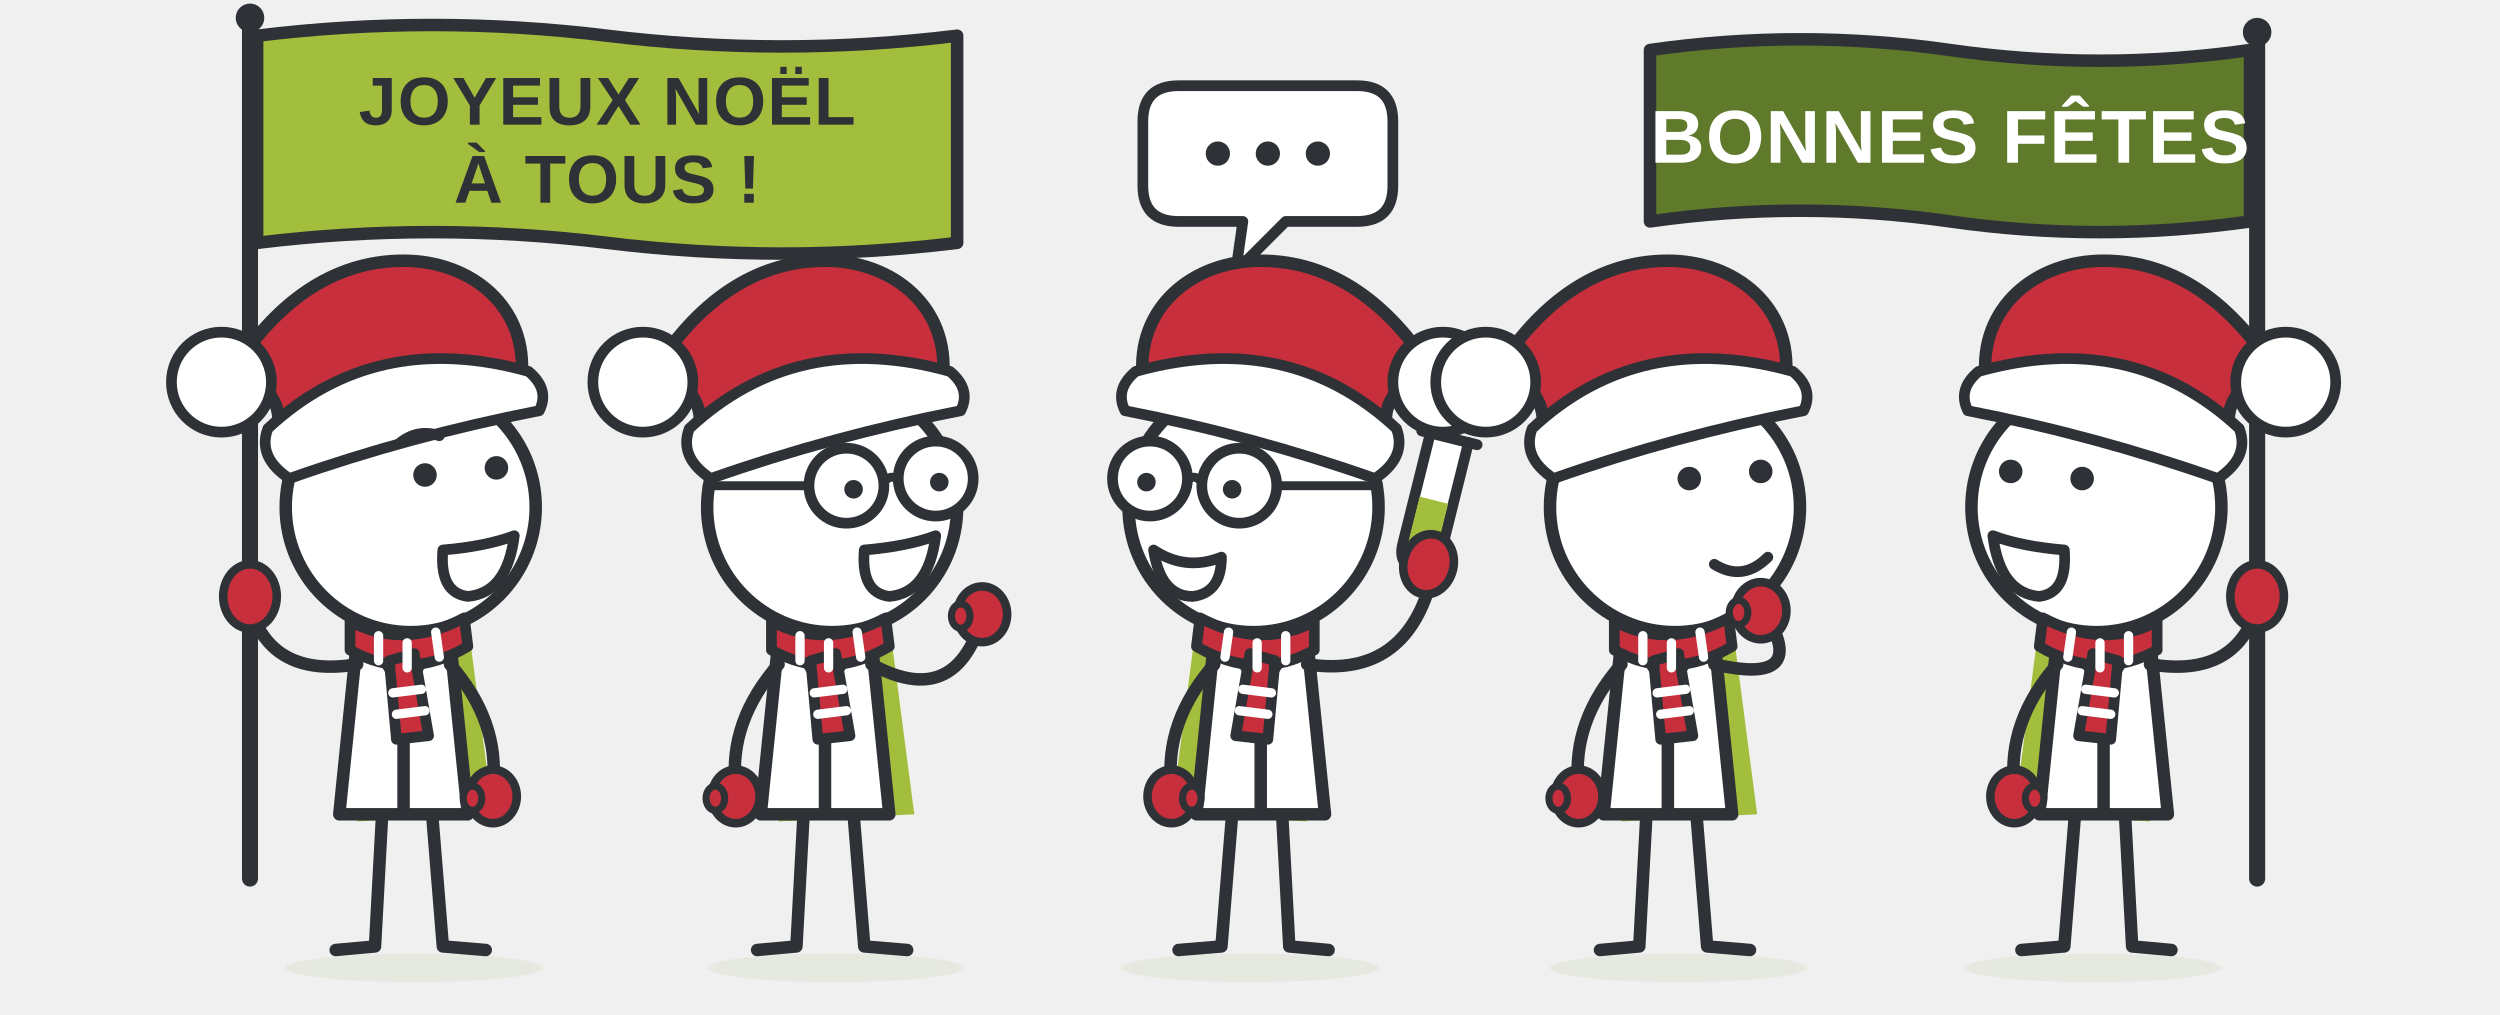
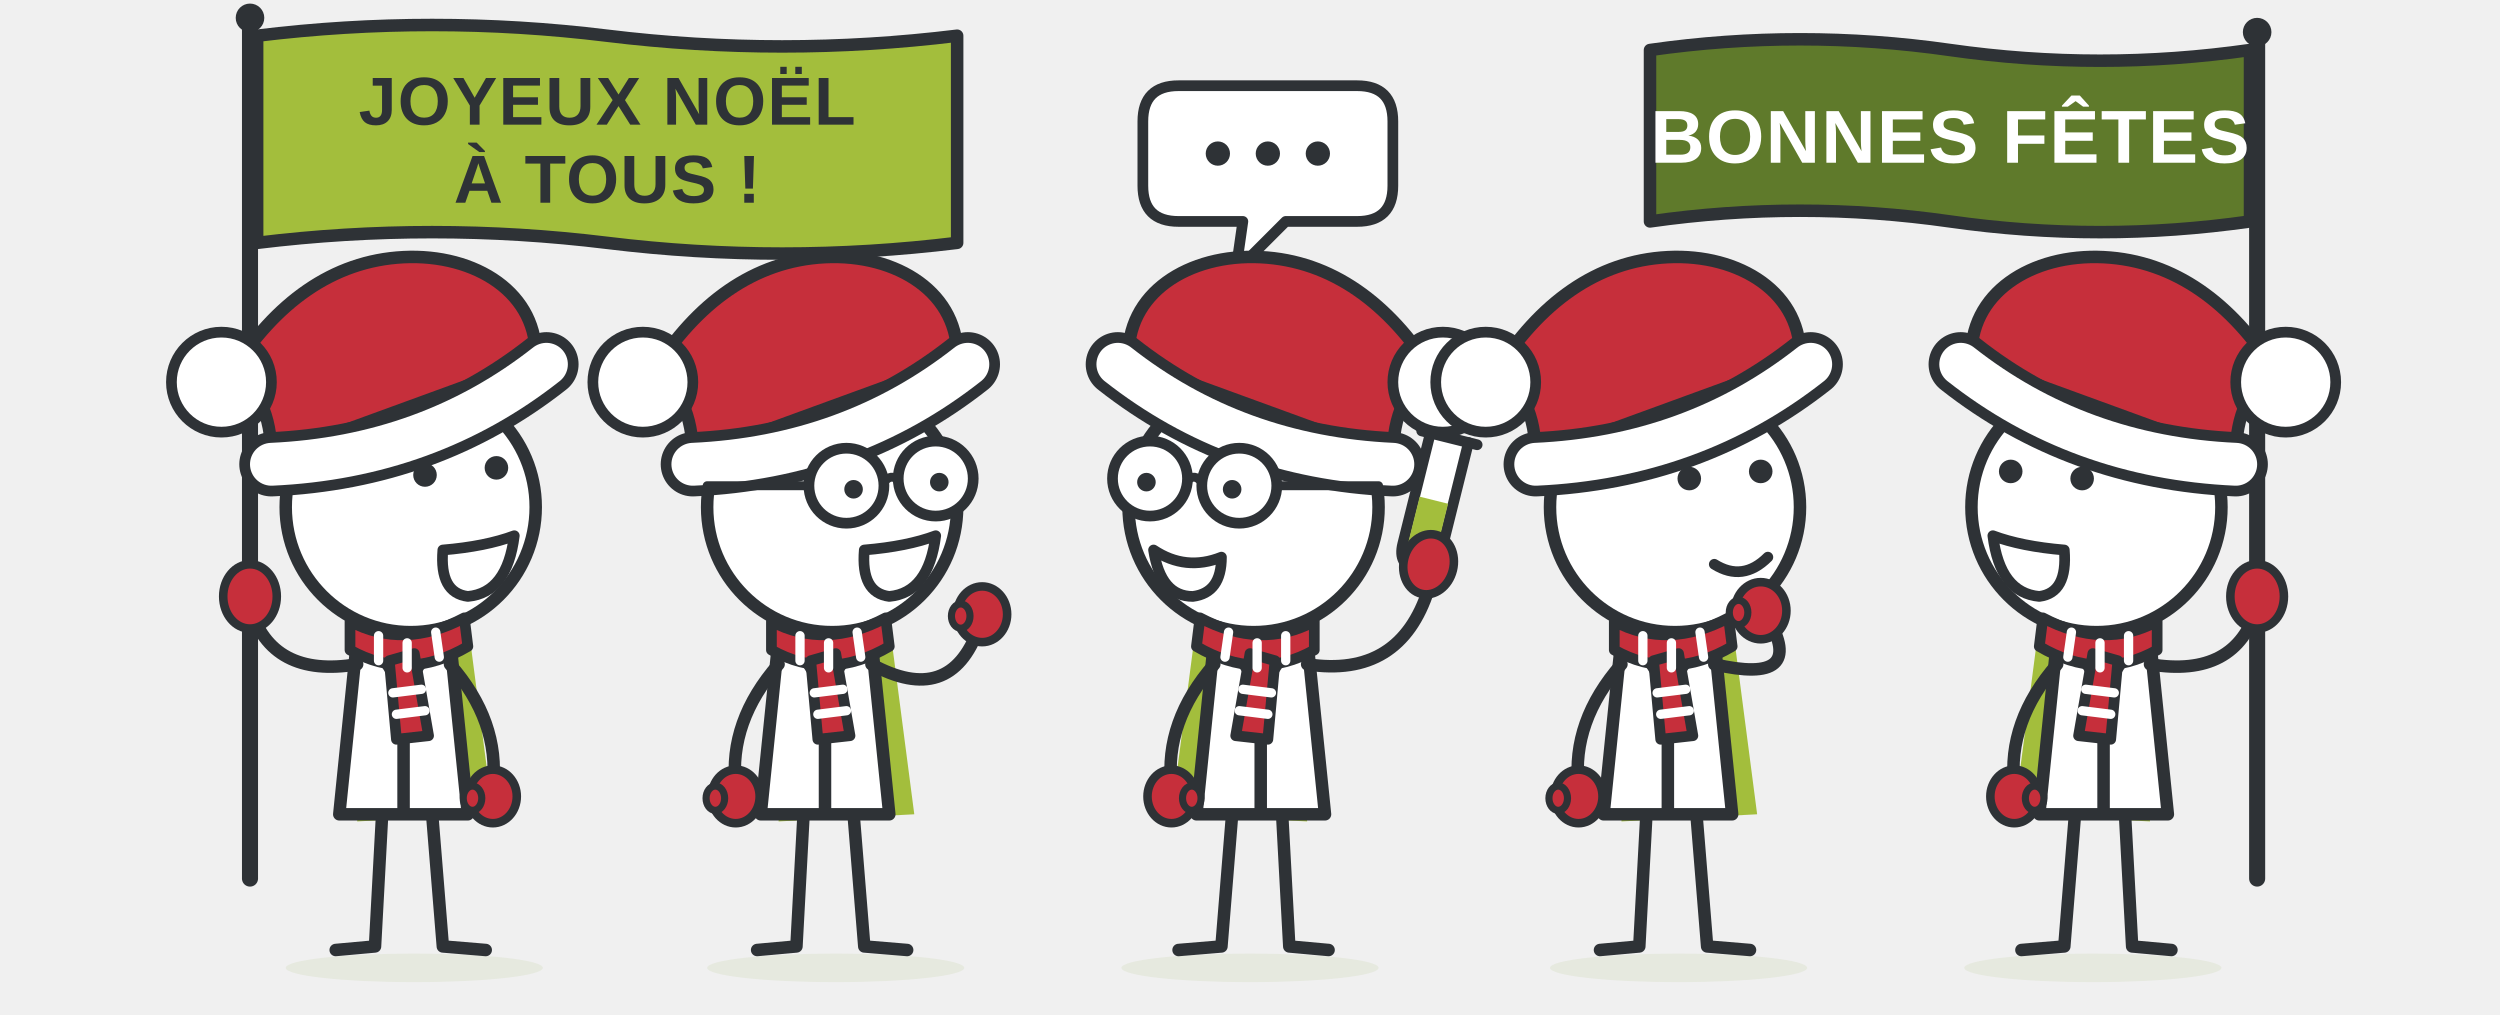
<svg xmlns="http://www.w3.org/2000/svg" aria-hidden="true" focusable="false" viewBox="-20 0 700 284" fill="none" stroke="#2E3236" stroke-width="3.5" stroke-linecap="round" stroke-linejoin="round">
  <g class="bulle">
    <path d="M300 34 Q300 24 310 24 L360 24 Q370 24 370 34 L370 52 Q370 62 360 62 L340 62 L326 76 L328 62 L310 62 Q300 62 300 52 Z" fill="#FFFFFF" stroke-width="3" />
    <circle cx="321" cy="43" r="3.4" fill="#2E3236" stroke="none" />
    <circle cx="335" cy="43" r="3.4" fill="#2E3236" stroke="none" />
    <circle cx="349" cy="43" r="3.4" fill="#2E3236" stroke="none" />
  </g>
  <g class="perso">
    <path d="M50 8 L50 246" stroke-width="4.5" />
    <circle cx="50" cy="5" r="4" fill="#2E3236" stroke="none" />
    <g class="drapeau drapeau-left">
      <path d="M52 10 Q101.0 4 150.0 10 T248 10 L248 68 Q199.0 74 150.0 68 T52 68 Z" fill="#A3BE3C" />
      <text x="150" y="34.915" text-anchor="middle" font-family="Figtree, Arial, sans-serif" font-weight="800" font-size="19" letter-spacing="0.4" fill="#2E3236" stroke="none">JOYEUX NOËL</text>
      <text x="150" y="56.765" text-anchor="middle" font-family="Figtree, Arial, sans-serif" font-weight="800" font-size="19" letter-spacing="0.4" fill="#2E3236" stroke="none">À TOUS !</text>
    </g>
    <g transform="translate(0 70)">
      <ellipse cx="96" cy="201" rx="36" ry="4" fill="#E6E9DF" stroke="none" />
      <path d="M84 114 L112 112 L118 158 L80 160 Z" fill="#A3BE3C" stroke="none" />
      <path d="M87 158 L85 195 L74 196" />
      <path d="M101 158 L104 195 L116 196" />
      <path d="M80 109 L75 158 L111 158 L106 109" fill="#FFFFFF" />
      <path d="M84 109 L93 123 L102 109" />
      <path d="M93 123 L93 157" />
      <path d="M80 116 Q56 120 50 100" />
      <path d="M106 116 Q120 132 118 150" />
      <ellipse cx="118" cy="153" rx="6.7" ry="7.5" fill="#C62F3B" stroke="#2E3236" stroke-width="2.4" />
      <ellipse cx="112.3" cy="153.5" rx="2.6" ry="3.4" fill="#C62F3B" stroke="#2E3236" stroke-width="2" />
      <circle cx="95" cy="72" r="35" fill="#FFFFFF" />
      <path d="M78 104 Q93 112 110 103 L111 111 Q94 121 78 112 Z" fill="#C62F3B" stroke-width="3" />
      <path d="M96 113 L100 136 L91 137 L89 115 Z" fill="#C62F3B" stroke-width="3" />
      <path d="M86 108 L86 115 M94 110 L94 117 M102 107 L103 114 M90 124 L98 123 M91 130 L99 129" stroke="#FFFFFF" stroke-width="2.6" />
-       <path d="M126 36 C128 16 112 3 93 3 C73 3 57 15 45 34 C53 36 58 41 58 48 Z" fill="#C62F3B" />
-       <path d="M55 50 Q85 22 128 34 Q134 39 131 45 Q95 52 61 64 Q52 58 55 50 Z" fill="#FFFFFF" stroke-width="3" />
+       <path d="M130 31 C131 12 113 1 93 2 C73 3 57 15 45 34 C52 38 56 46 56 58 Z" fill="#C62F3B" />
+       <path d="M56 60 Q100 58 133 32" stroke="#2E3236" stroke-width="18" stroke-linecap="round" fill="none" />
+       <path d="M56 60 Q100 58 133 32" stroke="#FFFFFF" stroke-width="12" stroke-linecap="round" fill="none" />
      <circle cx="42" cy="37" r="14" fill="#FFFFFF" stroke-width="3" />
-       <path d="M92 54 Q97 50 103 52" stroke-width="3" />
      <circle cx="99" cy="63" r="3.3" fill="#2E3236" stroke="none" />
      <circle cx="119" cy="61" r="3.3" fill="#2E3236" stroke="none" />
      <path d="M104 84 Q116 83 124 80 Q122 96 111 97 Q103 96 104 84 Z" fill="#FFFFFF" stroke-width="3" />
    </g>
    <ellipse cx="50" cy="167" rx="7.5" ry="9" fill="#C62F3B" stroke="#2E3236" stroke-width="2.4" />
  </g>
  <g class="perso">
    <g transform="translate(118 70)">
      <ellipse cx="96" cy="201" rx="36" ry="4" fill="#E6E9DF" stroke="none" />
      <path d="M84 114 L112 112 L118 158 L80 160 Z" fill="#A3BE3C" stroke="none" />
      <path d="M87 158 L85 195 L74 196" />
      <path d="M101 158 L104 195 L116 196" />
      <path d="M80 109 L75 158 L111 158 L106 109" fill="#FFFFFF" />
      <path d="M84 109 L93 123 L102 109" />
      <path d="M93 123 L93 157" />
      <path d="M80 116 Q66 132 68 150" />
      <ellipse cx="68" cy="153" rx="6.7" ry="7.5" fill="#C62F3B" stroke="#2E3236" stroke-width="2.4" />
      <ellipse cx="62.3" cy="153.5" rx="2.6" ry="3.4" fill="#C62F3B" stroke="#2E3236" stroke-width="2" />
      <path d="M106 116 Q128 128 136 106" />
      <ellipse cx="137" cy="102" rx="7" ry="7.8" fill="#C62F3B" stroke="#2E3236" stroke-width="2.4" />
      <ellipse cx="131" cy="102.5" rx="2.6" ry="3.4" fill="#C62F3B" stroke="#2E3236" stroke-width="2" />
      <circle cx="95" cy="72" r="35" fill="#FFFFFF" />
      <path d="M78 104 Q93 112 110 103 L111 111 Q94 121 78 112 Z" fill="#C62F3B" stroke-width="3" />
      <path d="M96 113 L100 136 L91 137 L89 115 Z" fill="#C62F3B" stroke-width="3" />
      <path d="M86 108 L86 115 M94 110 L94 117 M102 107 L103 114 M90 124 L98 123 M91 130 L99 129" stroke="#FFFFFF" stroke-width="2.6" />
-       <path d="M126 36 C128 16 112 3 93 3 C73 3 57 15 45 34 C53 36 58 41 58 48 Z" fill="#C62F3B" />
-       <path d="M55 50 Q85 22 128 34 Q134 39 131 45 Q95 52 61 64 Q52 58 55 50 Z" fill="#FFFFFF" stroke-width="3" />
+       <path d="M130 31 C131 12 113 1 93 2 C73 3 57 15 45 34 C52 38 56 46 56 58 Z" fill="#C62F3B" />
+       <path d="M56 60 Q100 58 133 32" stroke="#2E3236" stroke-width="18" stroke-linecap="round" fill="none" />
+       <path d="M56 60 Q100 58 133 32" stroke="#FFFFFF" stroke-width="12" stroke-linecap="round" fill="none" />
      <circle cx="42" cy="37" r="14" fill="#FFFFFF" stroke-width="3" />
      <path d="M60 66 L88 66" stroke-width="2.5" />
      <circle cx="99" cy="66" r="10.5" fill="#FFFFFF" stroke-width="3" />
      <circle cx="124" cy="64" r="10.5" fill="#FFFFFF" stroke-width="3" />
      <path d="M109.5 65 Q111.5 62.5 113.5 64.5" stroke-width="2.5" />
      <circle cx="101" cy="67" r="2.6" fill="#2E3236" stroke="none" />
      <circle cx="125" cy="65" r="2.6" fill="#2E3236" stroke="none" />
      <path d="M104 84 Q116 83 124 80 Q122 96 111 97 Q103 96 104 84 Z" fill="#FFFFFF" stroke-width="3" />
    </g>
  </g>
  <g class="perso">
    <g transform="translate(236 70) translate(190 0) scale(-1 1)">
      <ellipse cx="96" cy="201" rx="36" ry="4" fill="#E6E9DF" stroke="none" />
      <path d="M84 114 L112 112 L118 158 L80 160 Z" fill="#A3BE3C" stroke="none" />
      <path d="M87 158 L85 195 L74 196" />
      <path d="M101 158 L104 195 L116 196" />
      <path d="M80 109 L75 158 L111 158 L106 109" fill="#FFFFFF" />
      <path d="M84 109 L93 123 L102 109" />
      <path d="M93 123 L93 157" />
      <path d="M80 116 Q54 120 46 95" />
      <g transform="translate(-9 0) rotate(-14 54 72)">
        <path d="M48.5 52 L48.5 84 Q48.5 90 54 90 Q59.5 90 59.5 84 L59.5 52" fill="#FFFFFF" stroke-width="3" />
        <path d="M49.9 70 L58.1 70 L58.1 84 Q58.1 88.6 54 88.6 Q49.9 88.6 49.9 84 Z" fill="#A3BE3C" stroke="none" />
        <path d="M46 52 L62 52" stroke-width="3" />
      </g>
      <ellipse cx="46" cy="88" rx="7" ry="8.5" fill="#C62F3B" stroke="#2E3236" stroke-width="2.4" transform="rotate(-14 46 88)" />
      <path d="M106 116 Q120 132 118 150" />
      <ellipse cx="118" cy="153" rx="6.7" ry="7.5" fill="#C62F3B" stroke="#2E3236" stroke-width="2.4" />
      <ellipse cx="112.3" cy="153.5" rx="2.6" ry="3.4" fill="#C62F3B" stroke="#2E3236" stroke-width="2" />
      <circle cx="70" cy="42" r="11" fill="#FFFFFF" />
      <circle cx="95" cy="72" r="35" fill="#FFFFFF" />
      <path d="M78 104 Q93 112 110 103 L111 111 Q94 121 78 112 Z" fill="#C62F3B" stroke-width="3" />
      <path d="M96 113 L100 136 L91 137 L89 115 Z" fill="#C62F3B" stroke-width="3" />
      <path d="M86 108 L86 115 M94 110 L94 117 M102 107 L103 114 M90 124 L98 123 M91 130 L99 129" stroke="#FFFFFF" stroke-width="2.6" />
-       <path d="M126 36 C128 16 112 3 93 3 C73 3 57 15 45 34 C53 36 58 41 58 48 Z" fill="#C62F3B" />
-       <path d="M55 50 Q85 22 128 34 Q134 39 131 45 Q95 52 61 64 Q52 58 55 50 Z" fill="#FFFFFF" stroke-width="3" />
+       <path d="M130 31 C131 12 113 1 93 2 C73 3 57 15 45 34 C52 38 56 46 56 58 Z" fill="#C62F3B" />
+       <path d="M56 60 Q100 58 133 32" stroke="#2E3236" stroke-width="18" stroke-linecap="round" fill="none" />
+       <path d="M56 60 Q100 58 133 32" stroke="#FFFFFF" stroke-width="12" stroke-linecap="round" fill="none" />
      <circle cx="42" cy="37" r="14" fill="#FFFFFF" stroke-width="3" />
      <path d="M60 66 L88 66" stroke-width="2.5" />
      <circle cx="99" cy="66" r="10.5" fill="#FFFFFF" stroke-width="3" />
      <circle cx="124" cy="64" r="10.5" fill="#FFFFFF" stroke-width="3" />
      <path d="M109.5 65 Q111.5 62.5 113.5 64.5" stroke-width="2.5" />
      <circle cx="101" cy="67" r="2.6" fill="#2E3236" stroke="none" />
      <circle cx="125" cy="65" r="2.6" fill="#2E3236" stroke="none" />
      <path d="M104 86 Q114 90 123 84 Q121 97 112 97 Q104 96 104 86 Z" fill="#FFFFFF" stroke-width="3" />
    </g>
  </g>
  <g class="perso">
    <g transform="translate(354 70)">
      <ellipse cx="96" cy="201" rx="36" ry="4" fill="#E6E9DF" stroke="none" />
      <path d="M84 114 L112 112 L118 158 L80 160 Z" fill="#A3BE3C" stroke="none" />
      <path d="M87 158 L85 195 L74 196" />
      <path d="M101 158 L104 195 L116 196" />
      <path d="M80 109 L75 158 L111 158 L106 109" fill="#FFFFFF" />
      <path d="M84 109 L93 123 L102 109" />
      <path d="M93 123 L93 157" />
      <path d="M80 116 Q66 132 68 150" />
      <ellipse cx="68" cy="153" rx="6.7" ry="7.5" fill="#C62F3B" stroke="#2E3236" stroke-width="2.4" />
      <ellipse cx="62.3" cy="153.5" rx="2.6" ry="3.4" fill="#C62F3B" stroke="#2E3236" stroke-width="2" />
      <circle cx="95" cy="72" r="35" fill="#FFFFFF" />
      <path d="M78 104 Q93 112 110 103 L111 111 Q94 121 78 112 Z" fill="#C62F3B" stroke-width="3" />
      <path d="M96 113 L100 136 L91 137 L89 115 Z" fill="#C62F3B" stroke-width="3" />
      <path d="M86 108 L86 115 M94 110 L94 117 M102 107 L103 114 M90 124 L98 123 M91 130 L99 129" stroke="#FFFFFF" stroke-width="2.6" />
-       <path d="M126 36 C128 16 112 3 93 3 C73 3 57 15 45 34 C53 36 58 41 58 48 Z" fill="#C62F3B" />
-       <path d="M55 50 Q85 22 128 34 Q134 39 131 45 Q95 52 61 64 Q52 58 55 50 Z" fill="#FFFFFF" stroke-width="3" />
+       <path d="M130 31 C131 12 113 1 93 2 C73 3 57 15 45 34 C52 38 56 46 56 58 Z" fill="#C62F3B" />
+       <path d="M56 60 Q100 58 133 32" stroke="#2E3236" stroke-width="18" stroke-linecap="round" fill="none" />
+       <path d="M56 60 Q100 58 133 32" stroke="#FFFFFF" stroke-width="12" stroke-linecap="round" fill="none" />
      <circle cx="42" cy="37" r="14" fill="#FFFFFF" stroke-width="3" />
      <circle cx="99" cy="64" r="3.3" fill="#2E3236" stroke="none" />
      <circle cx="119" cy="62" r="3.3" fill="#2E3236" stroke="none" />
      <path d="M106 88 Q114 93 121 86" stroke-width="3" />
      <path d="M106 116 Q132 122 121 103" />
      <ellipse cx="119" cy="101" rx="7.2" ry="8" fill="#C62F3B" stroke="#2E3236" stroke-width="2.4" />
      <ellipse cx="112.8" cy="101.5" rx="2.6" ry="3.4" fill="#C62F3B" stroke="#2E3236" stroke-width="2" />
    </g>
  </g>
  <g class="perso">
    <path d="M612 12 L612 246" stroke-width="4.5" />
    <circle cx="612" cy="9" r="4" fill="#2E3236" stroke="none" />
    <g class="drapeau drapeau-right">
      <path d="M442 14 Q484.0 8 526.0 14 T610 14 L610 62 Q568.0 68 526.0 62 T442 62 Z" fill="#5F7A2B" />
      <text x="526" y="45.56" text-anchor="middle" font-family="Figtree, Arial, sans-serif" font-weight="800" font-size="21" letter-spacing="0.4" fill="#FFFFFF" stroke="none">BONNES FÊTES</text>
    </g>
    <g transform="translate(472 70) translate(190 0) scale(-1 1)">
      <ellipse cx="96" cy="201" rx="36" ry="4" fill="#E6E9DF" stroke="none" />
      <path d="M84 114 L112 112 L118 158 L80 160 Z" fill="#A3BE3C" stroke="none" />
      <path d="M87 158 L85 195 L74 196" />
      <path d="M101 158 L104 195 L116 196" />
      <path d="M80 109 L75 158 L111 158 L106 109" fill="#FFFFFF" />
      <path d="M84 109 L93 123 L102 109" />
      <path d="M93 123 L93 157" />
      <path d="M80 116 Q56 120 50 100" />
      <path d="M106 116 Q120 132 118 150" />
      <ellipse cx="118" cy="153" rx="6.7" ry="7.5" fill="#C62F3B" stroke="#2E3236" stroke-width="2.4" />
      <ellipse cx="112.3" cy="153.5" rx="2.6" ry="3.4" fill="#C62F3B" stroke="#2E3236" stroke-width="2" />
      <circle cx="95" cy="72" r="35" fill="#FFFFFF" />
      <path d="M78 104 Q93 112 110 103 L111 111 Q94 121 78 112 Z" fill="#C62F3B" stroke-width="3" />
      <path d="M96 113 L100 136 L91 137 L89 115 Z" fill="#C62F3B" stroke-width="3" />
      <path d="M86 108 L86 115 M94 110 L94 117 M102 107 L103 114 M90 124 L98 123 M91 130 L99 129" stroke="#FFFFFF" stroke-width="2.6" />
-       <path d="M126 36 C128 16 112 3 93 3 C73 3 57 15 45 34 C53 36 58 41 58 48 Z" fill="#C62F3B" />
-       <path d="M55 50 Q85 22 128 34 Q134 39 131 45 Q95 52 61 64 Q52 58 55 50 Z" fill="#FFFFFF" stroke-width="3" />
+       <path d="M130 31 C131 12 113 1 93 2 C73 3 57 15 45 34 C52 38 56 46 56 58 Z" fill="#C62F3B" />
+       <path d="M56 60 Q100 58 133 32" stroke="#2E3236" stroke-width="18" stroke-linecap="round" fill="none" />
+       <path d="M56 60 Q100 58 133 32" stroke="#FFFFFF" stroke-width="12" stroke-linecap="round" fill="none" />
      <circle cx="42" cy="37" r="14" fill="#FFFFFF" stroke-width="3" />
      <circle cx="99" cy="64" r="3.3" fill="#2E3236" stroke="none" />
      <circle cx="119" cy="62" r="3.3" fill="#2E3236" stroke="none" />
      <path d="M104 84 Q116 83 124 80 Q122 96 111 97 Q103 96 104 84 Z" fill="#FFFFFF" stroke-width="3" />
    </g>
    <ellipse cx="612" cy="167" rx="7.5" ry="9" fill="#C62F3B" stroke="#2E3236" stroke-width="2.4" />
  </g>
</svg>
